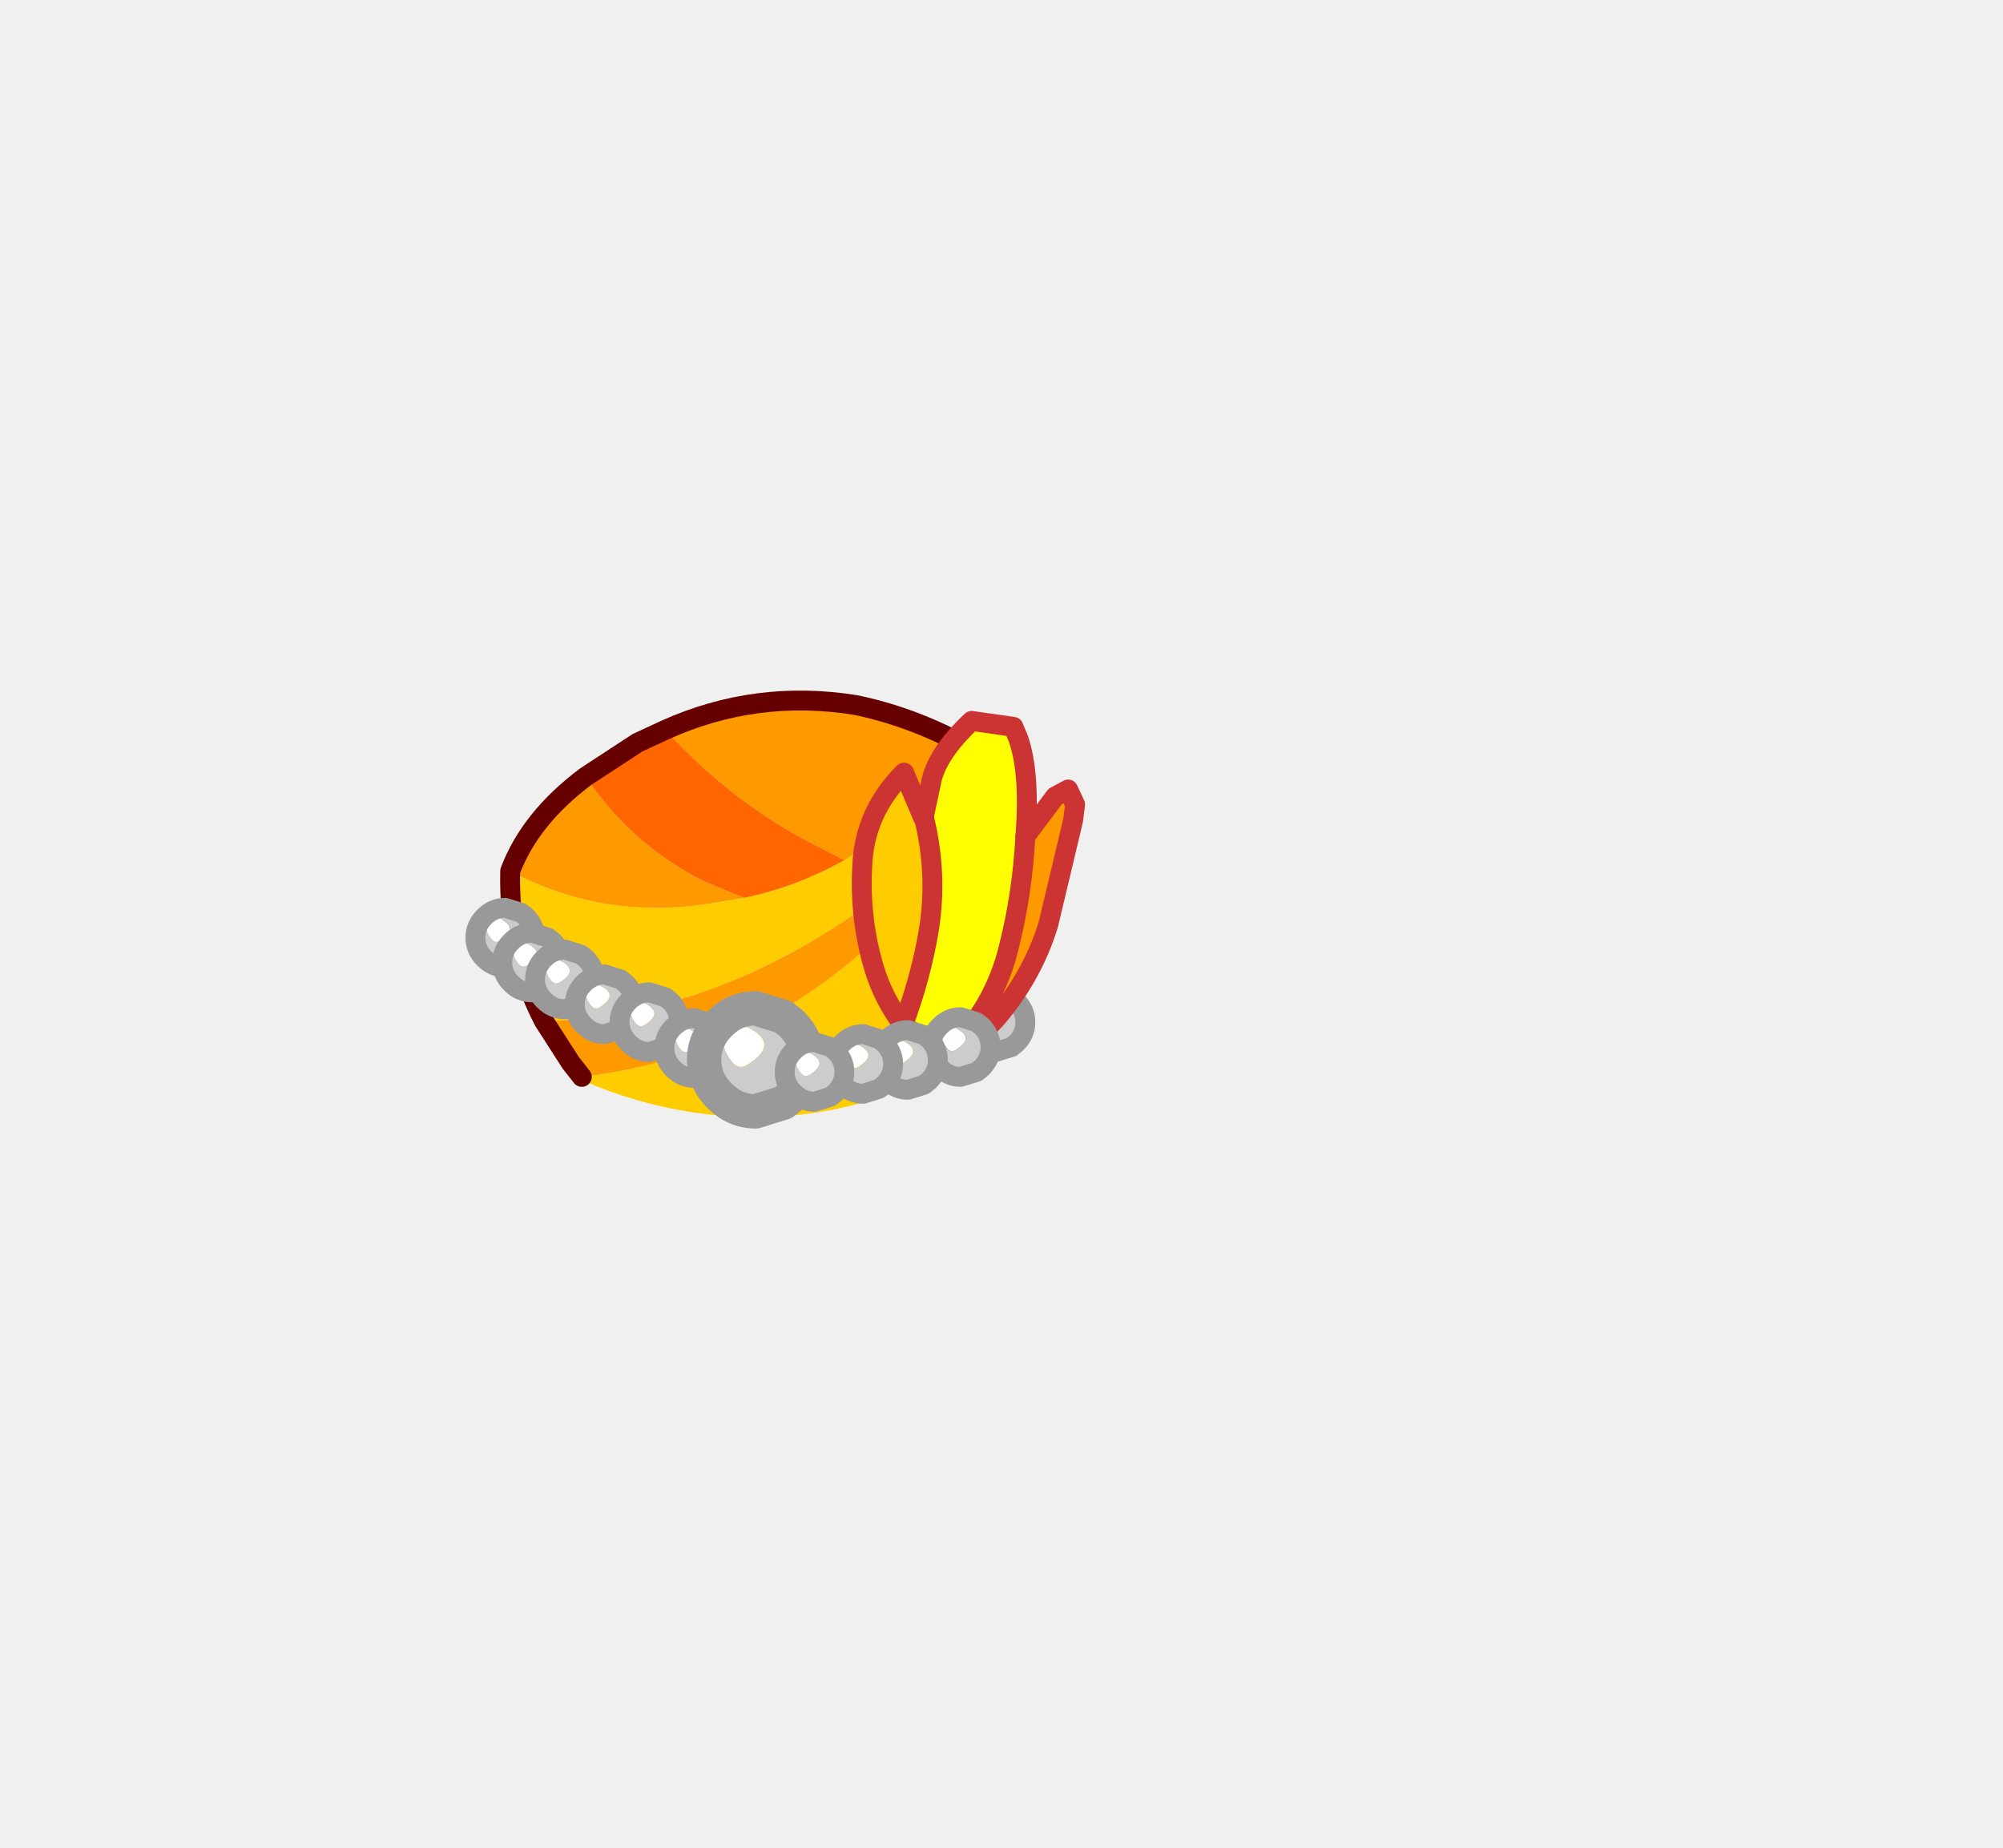
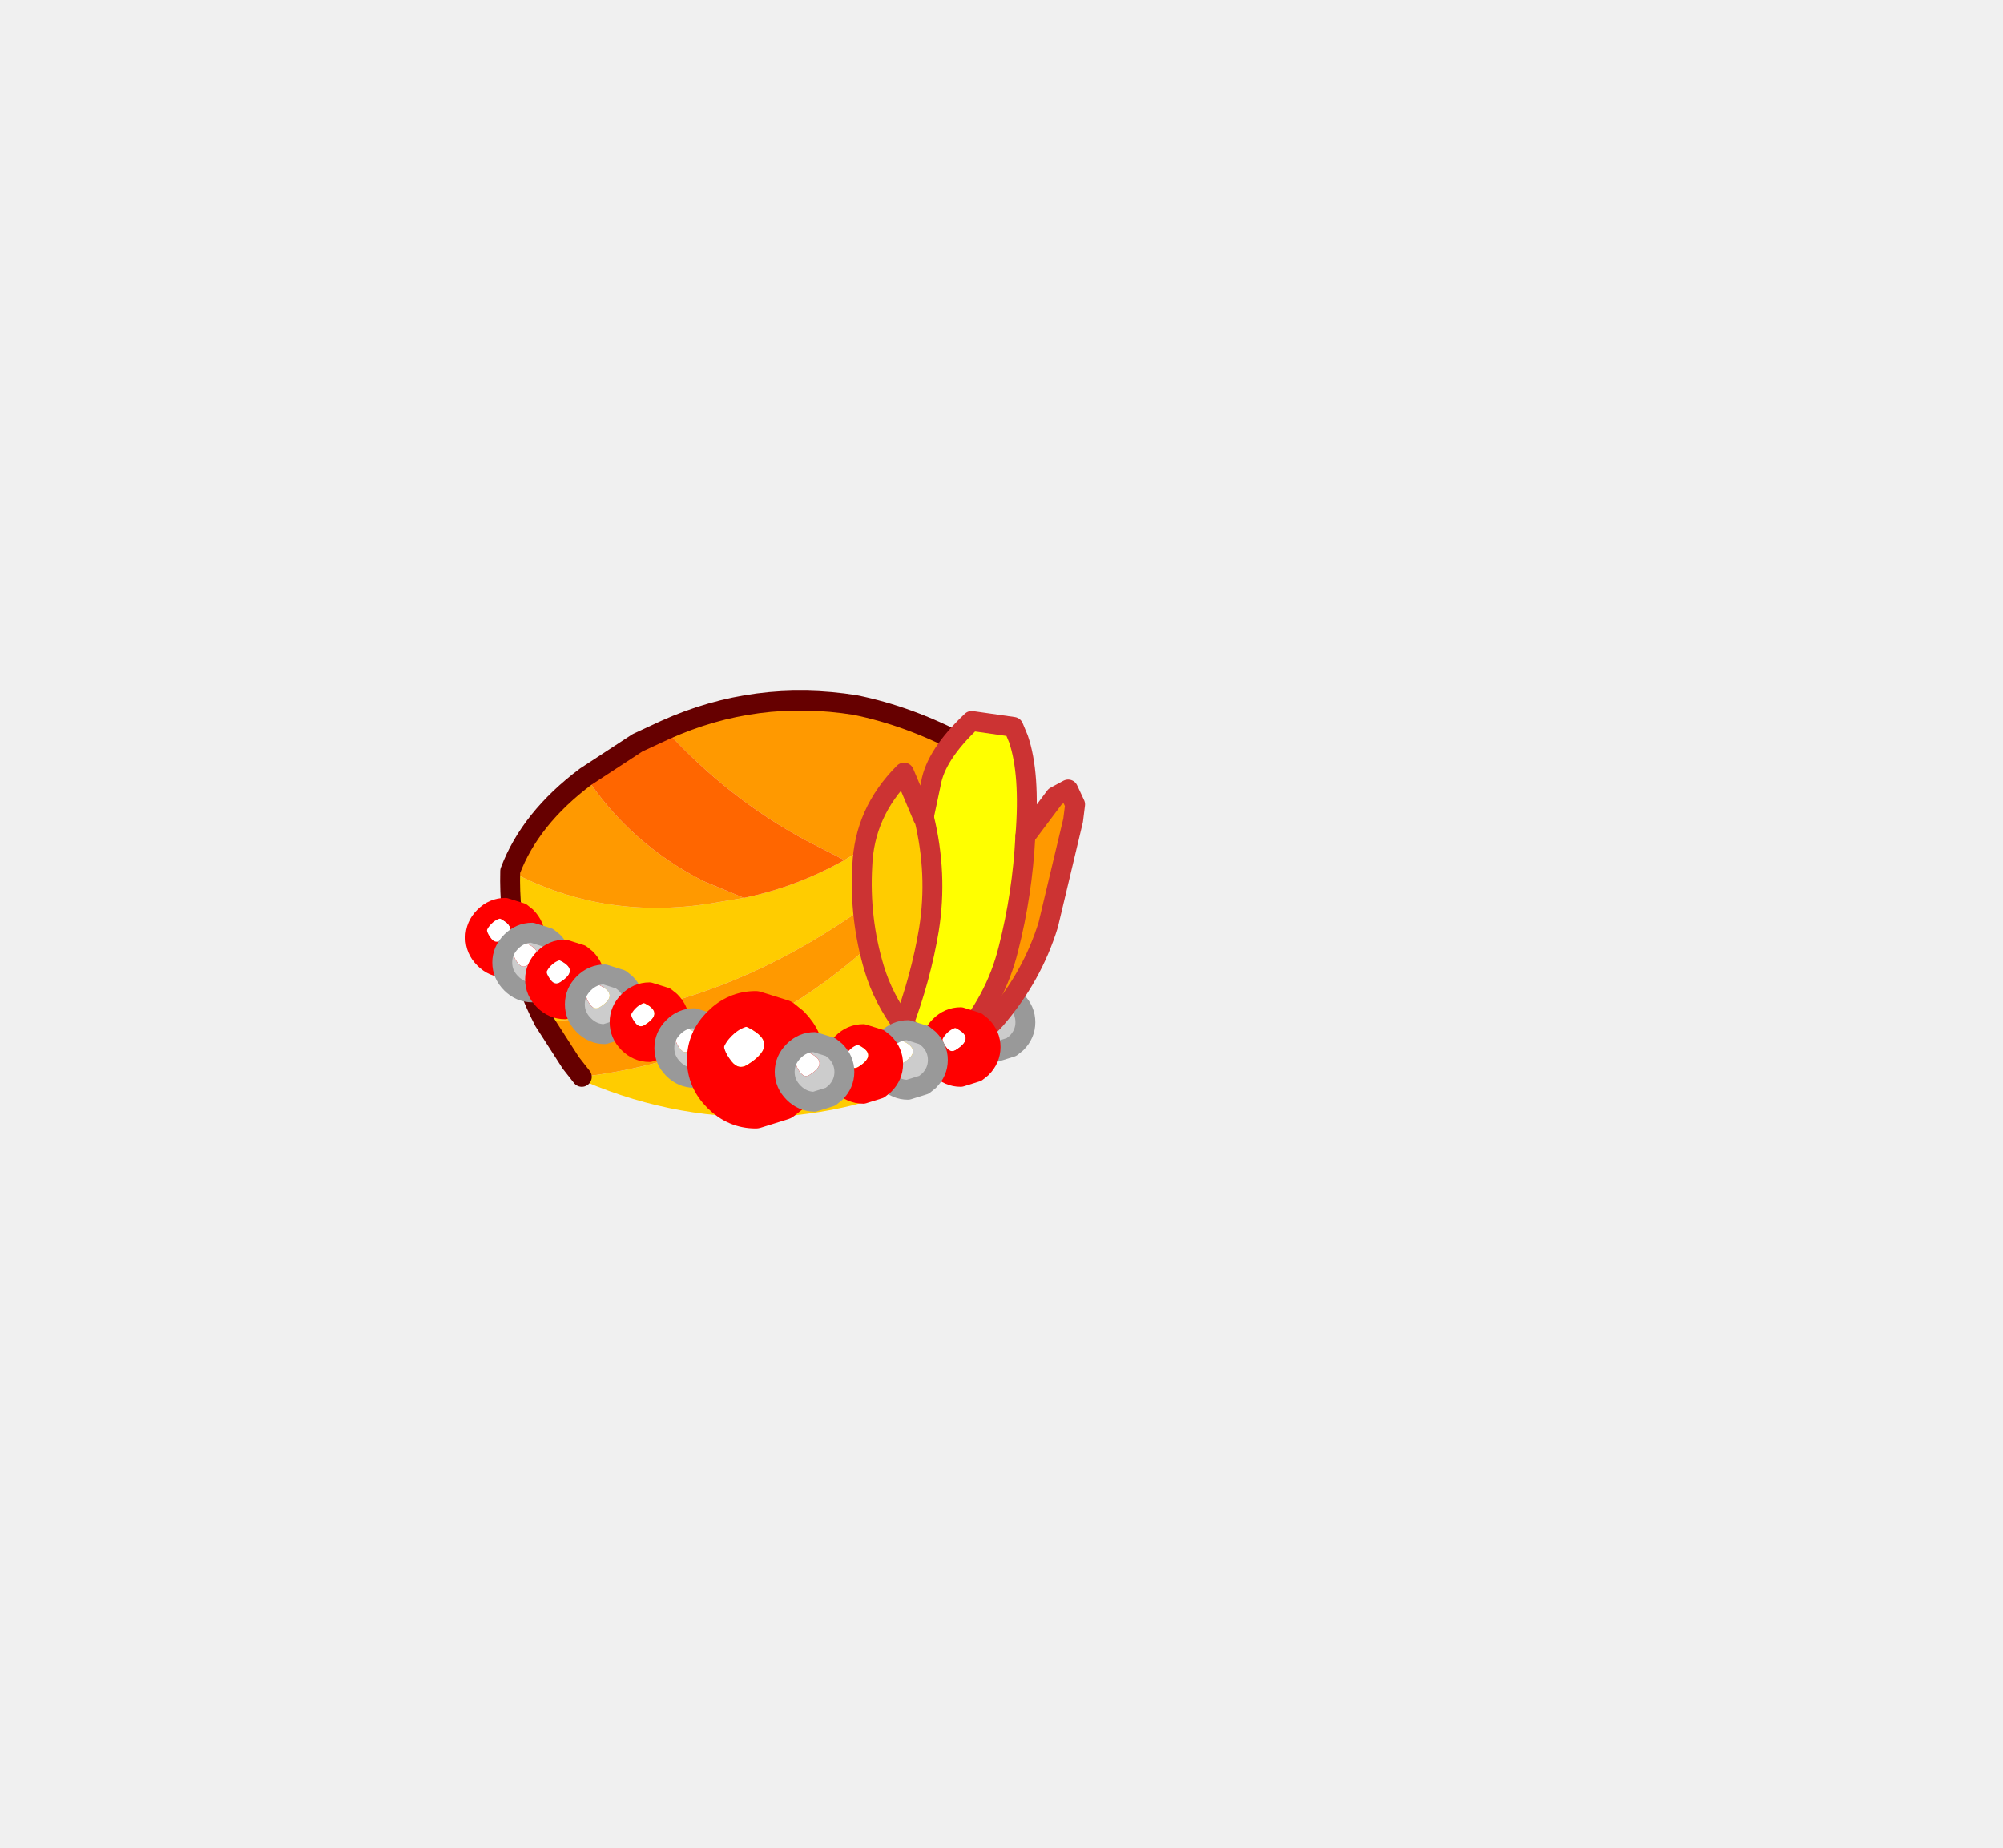
- <svg xmlns="http://www.w3.org/2000/svg" xmlns:xlink="http://www.w3.org/1999/xlink" height="92.9" width="100.7">
-   <g transform="translate(38.65 49.75)">
-     <use height="21.45" transform="translate(-13.5 -15)" width="26.95" xlink:href="#a" />
-     <use height="4" transform="translate(9.4 -.35)" width="4" xlink:href="#b" />
-     <use height="17.25" transform="translate(4.2 -14)" width="11.7" xlink:href="#c" />
-     <use height="4" transform="translate(7.65 .9)" width="4" xlink:href="#b" />
-     <use height="4" transform="translate(5 1.55)" width="4" xlink:href="#b" />
-     <use height="4" transform="translate(-15.25 -4.6)" width="4" xlink:href="#b" />
-     <use height="4" transform="translate(-13.9 -3.35)" width="4" xlink:href="#b" />
-     <use height="4" transform="translate(-12.25 -2.5)" width="4" xlink:href="#b" />
-     <use height="4" transform="translate(-10.25 -1.25)" width="4" xlink:href="#b" />
-     <use height="4" transform="translate(-8 -.35)" width="4" xlink:href="#b" />
-     <use height="4" transform="translate(-5.75 .95)" width="4" xlink:href="#b" />
-     <use height="4" transform="translate(-4.114 .086) scale(1.728)" width="4" xlink:href="#b" />
-     <use height="4" transform="translate(2.75 1.75)" width="4" xlink:href="#b" />
-     <use height="4" transform="translate(.3 2.15)" width="4" xlink:href="#b" />
+ <svg xmlns="http://www.w3.org/2000/svg" xmlns:xlink="http://www.w3.org/1999/xlink" height="92.9" width="100.7" version="1.1" id="svg2040">
+   <g transform="translate(38.65,49.75)" id="g2006">
+     <use height="21.45" transform="translate(-13.5,-15)" width="26.95" xlink:href="#a" id="use1978" x="0" y="0" />
+     <use height="4" transform="translate(9.4,-0.35)" width="4" xlink:href="#b" id="use1980" x="0" y="0" style="fill:#cccccc;fill-opacity:1;stroke:#999999;stroke-opacity:1" />
+     <use height="17.25" transform="translate(4.2,-14)" width="11.7" xlink:href="#c" id="use1982" x="0" y="0" />
+     <use height="4" transform="translate(7.65,0.9)" width="4" xlink:href="#b" id="use1984" x="0" y="0" style="fill:#ff0000;fill-opacity:1;stroke:#ff0000;stroke-opacity:1" />
+     <use height="4" transform="translate(5,1.55)" width="4" xlink:href="#b" id="use1986" x="0" y="0" style="fill:#cccccc;fill-opacity:1;stroke:#999999;stroke-opacity:1" />
+     <use height="4" transform="translate(-15.25,-4.6)" width="4" xlink:href="#b" id="use1988" x="0" y="0" style="fill:#ff0000;fill-opacity:1;stroke:#ff0000;stroke-opacity:1" />
+     <use height="4" transform="translate(-13.9,-3.35)" width="4" xlink:href="#b" id="use1990" x="0" y="0" style="fill:#cccccc;fill-opacity:1;stroke:#999999;stroke-opacity:1" />
+     <use height="4" transform="translate(-12.25,-2.5)" width="4" xlink:href="#b" id="use1992" x="0" y="0" style="fill:#ff0000;fill-opacity:1;stroke:#ff0000;stroke-opacity:1" />
+     <use height="4" transform="translate(-10.25,-1.25)" width="4" xlink:href="#b" id="use1994" x="0" y="0" style="fill:#cccccc;fill-opacity:1;stroke:#999999;stroke-opacity:1" />
+     <use height="4" transform="translate(-8,-0.35)" width="4" xlink:href="#b" id="use1996" x="0" y="0" style="fill:#ff0000;fill-opacity:1;stroke:#ff0000;stroke-opacity:1" />
+     <use height="4" transform="translate(-5.75,0.95)" width="4" xlink:href="#b" id="use1998" x="0" y="0" style="fill:#cccccc;fill-opacity:1;stroke:#999999;stroke-opacity:1" />
+     <use height="4" transform="matrix(1.728,0,0,1.728,-4.114,0.086)" width="4" xlink:href="#b" id="use2000" x="0" y="0" style="fill:#ff0000;fill-opacity:1;stroke:#ff0000;stroke-opacity:1" />
+     <use height="4" transform="translate(2.75,1.75)" width="4" xlink:href="#b" id="use2002" x="0" y="0" style="fill:#ff0000;fill-opacity:1;stroke:#ff0000;stroke-opacity:1" />
+     <use height="4" transform="translate(0.3,2.15)" width="4" xlink:href="#b" id="use2004" x="0" y="0" style="fill:#cccccc;fill-opacity:1;stroke:#999999;stroke-opacity:1" />
  </g>
-   <defs>
+   <defs id="defs2038">
    <g id="a">
-       <path d="M-1.25-4.6Q1.4-5.15 3.8-6.5q1.8-1.05 3.45-2.55 1.5-1.45 2.45-3.3l1.95 2.15q.65.95 1.1 3 .45 2-.1 5.2-.55 3.15-3.55 5.55T.6 6.4q-5.1.25-9.8-1.75l-.2-.25Q3.45 2.9 11.65-10.2.9 1.25-11.3 1.6q-1.8-3.45-1.7-7.55 4.85 2.6 10.55 1.55l1.2-.2" fill="#fc0" fill-rule="evenodd" transform="translate(13.5 15)" />
-       <path d="m3.8-6.5-1.95-1q-3.9-2.1-7.05-5.55 4.55-2.05 9.55-1.25 2.7.55 5.35 1.95-.95 1.85-2.45 3.3Q5.6-7.55 3.8-6.5m-13-4.2Q-7-7.35-3.3-5.45l2.05.85-1.2.2Q-8.15-3.35-13-5.95q1-2.65 3.8-4.75m-.2 15.1-.55-.7-1.35-2.1Q.9 1.25 11.65-10.2 3.45 2.9-9.4 4.4" fill="#f90" fill-rule="evenodd" transform="translate(13.5 15)" />
-       <path d="M-5.2-13.05Q-2.05-9.6 1.85-7.5l1.95 1Q1.4-5.15-1.25-4.6l-2.05-.85Q-7-7.35-9.2-10.7l2.6-1.7 1.4-.65" fill="#f60" fill-rule="evenodd" transform="translate(13.5 15)" />
-       <path d="m-5.2-13.05-1.4.65-2.6 1.7Q-12-8.6-13-5.95q-.1 4.1 1.7 7.55l1.35 2.1.55.7M9.7-12.35q-2.65-1.4-5.35-1.95-5-.8-9.55 1.25m14.9.7 1.95 2.15q.65.95 1.1 3 .45 2-.1 5.2-.55 3.15-3.55 5.55" fill="none" stroke="#600" stroke-linecap="round" stroke-linejoin="round" transform="translate(13.5 15)" />
+       <path d="M-1.25-4.6Q1.4-5.15 3.8-6.5q1.8-1.05 3.45-2.55 1.5-1.45 2.45-3.3l1.95 2.15q.65.95 1.1 3 .45 2-.1 5.2-.55 3.15-3.55 5.55T.6 6.4q-5.1.25-9.8-1.75l-.2-.25Q3.45 2.9 11.65-10.2.9 1.25-11.3 1.6q-1.8-3.45-1.7-7.55 4.85 2.6 10.55 1.55l1.2-.2" fill="#fc0" fill-rule="evenodd" transform="translate(13.5 15)" id="path2008" />
+       <path d="m3.8-6.5-1.95-1q-3.9-2.1-7.05-5.55 4.55-2.05 9.55-1.25 2.7.55 5.35 1.95-.95 1.85-2.45 3.3Q5.6-7.55 3.8-6.5m-13-4.2Q-7-7.35-3.3-5.45l2.05.85-1.2.2Q-8.15-3.35-13-5.95q1-2.65 3.8-4.75m-.2 15.1-.55-.7-1.35-2.1Q.9 1.25 11.65-10.2 3.45 2.9-9.4 4.4" fill="#f90" fill-rule="evenodd" transform="translate(13.5 15)" id="path2010" />
+       <path d="M-5.2-13.05Q-2.05-9.6 1.85-7.5l1.95 1Q1.4-5.15-1.25-4.6l-2.05-.85Q-7-7.35-9.2-10.7l2.6-1.7 1.4-.65" fill="#f60" fill-rule="evenodd" transform="translate(13.5 15)" id="path2012" />
+       <path d="m-5.2-13.05-1.4.65-2.6 1.7Q-12-8.6-13-5.95q-.1 4.1 1.7 7.55l1.35 2.1.55.7M9.7-12.35q-2.65-1.4-5.35-1.95-5-.8-9.55 1.25m14.9.7 1.95 2.15q.65.95 1.1 3 .45 2-.1 5.2-.55 3.15-3.55 5.55" fill="none" stroke="#600" stroke-linecap="round" stroke-linejoin="round" transform="translate(13.5 15)" id="path2014" />
    </g>
    <g id="d">
-       <path d="M.8 1.55Q.2.8 1.15.5q1.15.5.1 1.15Q1 1.8.8 1.55" fill="#fff" fill-rule="evenodd" transform="translate(.5 .5)" />
-       <path d="m2.55 2.55-.25.2-.8.25Q.9 3 .45 2.55 0 2.1 0 1.5 0 .9.45.45.9 0 1.5 0l.8.25.25.2Q3 .9 3 1.5q0 .6-.45 1.05m-1.75-1q.2.25.45.1Q2.3 1 1.15.5.2.8.8 1.55" fill="#ccc" fill-rule="evenodd" transform="translate(.5 .5)" />
-       <path d="m2.55 2.55-.25.2-.8.25Q.9 3 .45 2.55 0 2.1 0 1.5 0 .9.45.45.9 0 1.5 0l.8.25.25.2Q3 .9 3 1.5q0 .6-.45 1.05Z" fill="none" stroke="#999" stroke-linecap="round" stroke-linejoin="round" transform="translate(.5 .5)" />
+       <path d="M.8 1.55Q.2.8 1.15.5q1.15.5.1 1.15Q1 1.8.8 1.55" fill="#fff" fill-rule="evenodd" transform="translate(.5 .5)" id="path2017" stroke-width="0" />
+       <path d="m2.55 2.55-.25.2-.8.25Q.9 3 .45 2.55 0 2.1 0 1.5 0 .9.45.45.9 0 1.5 0l.8.25.25.2Q3 .9 3 1.5q0 .6-.45 1.05m-1.75-1q.2.25.45.1Q2.3 1 1.15.5.2.8.8 1.55" fill-rule="evenodd" transform="translate(.5 .5)" id="path2019" stroke-width="0" />
+       <path d="m2.55 2.55-.25.2-.8.25Q.9 3 .45 2.55 0 2.1 0 1.5 0 .9.45.45.9 0 1.5 0l.8.25.25.2Q3 .9 3 1.5q0 .6-.45 1.05Z" fill="none" stroke-linecap="round" stroke-linejoin="round" transform="translate(.5 .5)" id="path2021" />
    </g>
    <g id="c">
-       <path d="m7.8-8.7.35-1.65q.25-1.45 2.05-3.15l2.1.3.25.6q.6 1.75.35 4.9-.15 2.9-.85 5.65Q11.4.6 9.5 2.7q-1.25.2-2.75-.9.9-2.4 1.3-4.8.45-2.8-.25-5.65v-.05" fill="#ff0" fill-rule="evenodd" transform="translate(-4.2 14)" />
-       <path d="M7.8-8.65Q8.5-5.8 8.05-3q-.4 2.4-1.3 4.8-1-1.35-1.45-2.85-.75-2.5-.6-5.15.1-2.7 2.1-4.7l.95 2.25h.05" fill="#fc0" fill-rule="evenodd" transform="translate(-4.2 14)" />
-       <path d="M9.5 2.7q1.9-2.1 2.55-4.75.7-2.75.85-5.65l1.5-2 .65-.35.35.75-.1.8-1.25 5.25q-.8 2.6-2.65 4.75-.9 1-1.9 1.2" fill="#f90" fill-rule="evenodd" transform="translate(-4.2 14)" />
-       <path d="M7.8-8.7v.05" fill="none" stroke="#333" stroke-linecap="round" stroke-linejoin="round" transform="translate(-4.2 14)" />
-       <path d="M12.9-7.7q.25-3.15-.35-4.9l-.25-.6-2.1-.3q-1.8 1.7-2.05 3.15L7.8-8.7l-.05.05-.95-2.25q-2 2-2.1 4.7-.15 2.65.6 5.15.45 1.5 1.45 2.85 1.5 1.1 2.75.9 1-.2 1.9-1.2 1.85-2.15 2.65-4.75L15.3-8.5l.1-.8-.35-.75-.65.35-1.5 2" fill="none" stroke="#c33" stroke-linecap="round" stroke-linejoin="round" transform="translate(-4.2 14)" />
-       <path d="M7.8-8.65Q8.5-5.8 8.05-3q-.4 2.4-1.3 4.8m2.75.9q1.9-2.1 2.55-4.75.7-2.75.85-5.65" fill="none" stroke="#c33" stroke-linecap="round" stroke-linejoin="round" transform="translate(-4.2 14)" />
+       <path d="m7.8-8.7.35-1.65q.25-1.45 2.05-3.15l2.1.3.25.6q.6 1.75.35 4.9-.15 2.9-.85 5.65Q11.4.6 9.5 2.7q-1.25.2-2.75-.9.9-2.4 1.3-4.8.45-2.8-.25-5.65v-.05" fill="#ff0" fill-rule="evenodd" transform="translate(-4.2 14)" id="path2024" />
+       <path d="M7.8-8.65Q8.5-5.8 8.05-3q-.4 2.4-1.3 4.8-1-1.35-1.45-2.85-.75-2.5-.6-5.15.1-2.7 2.1-4.7l.95 2.25h.05" fill="#fc0" fill-rule="evenodd" transform="translate(-4.2 14)" id="path2026" />
+       <path d="M9.5 2.7q1.9-2.1 2.55-4.75.7-2.75.85-5.65l1.5-2 .65-.35.35.75-.1.8-1.25 5.25q-.8 2.6-2.65 4.75-.9 1-1.9 1.2" fill="#f90" fill-rule="evenodd" transform="translate(-4.2 14)" id="path2028" />
+       <path d="M7.8-8.7v.05" fill="none" stroke="#333" stroke-linecap="round" stroke-linejoin="round" transform="translate(-4.2 14)" id="path2030" />
+       <path d="M12.9-7.7q.25-3.15-.35-4.9l-.25-.6-2.1-.3q-1.8 1.7-2.05 3.15L7.8-8.7l-.05.05-.95-2.25q-2 2-2.1 4.7-.15 2.65.6 5.15.45 1.5 1.45 2.85 1.5 1.1 2.75.9 1-.2 1.9-1.2 1.85-2.15 2.65-4.75L15.3-8.5l.1-.8-.35-.75-.65.35-1.5 2" fill="none" stroke="#c33" stroke-linecap="round" stroke-linejoin="round" transform="translate(-4.2 14)" id="path2032" />
+       <path d="M7.8-8.65Q8.5-5.8 8.05-3q-.4 2.4-1.3 4.8m2.75.9q1.9-2.1 2.55-4.75.7-2.75.85-5.65" fill="none" stroke="#c33" stroke-linecap="round" stroke-linejoin="round" transform="translate(-4.2 14)" id="path2034" />
    </g>
    <use height="4" width="4" xlink:href="#d" id="b" />
  </defs>
</svg>
